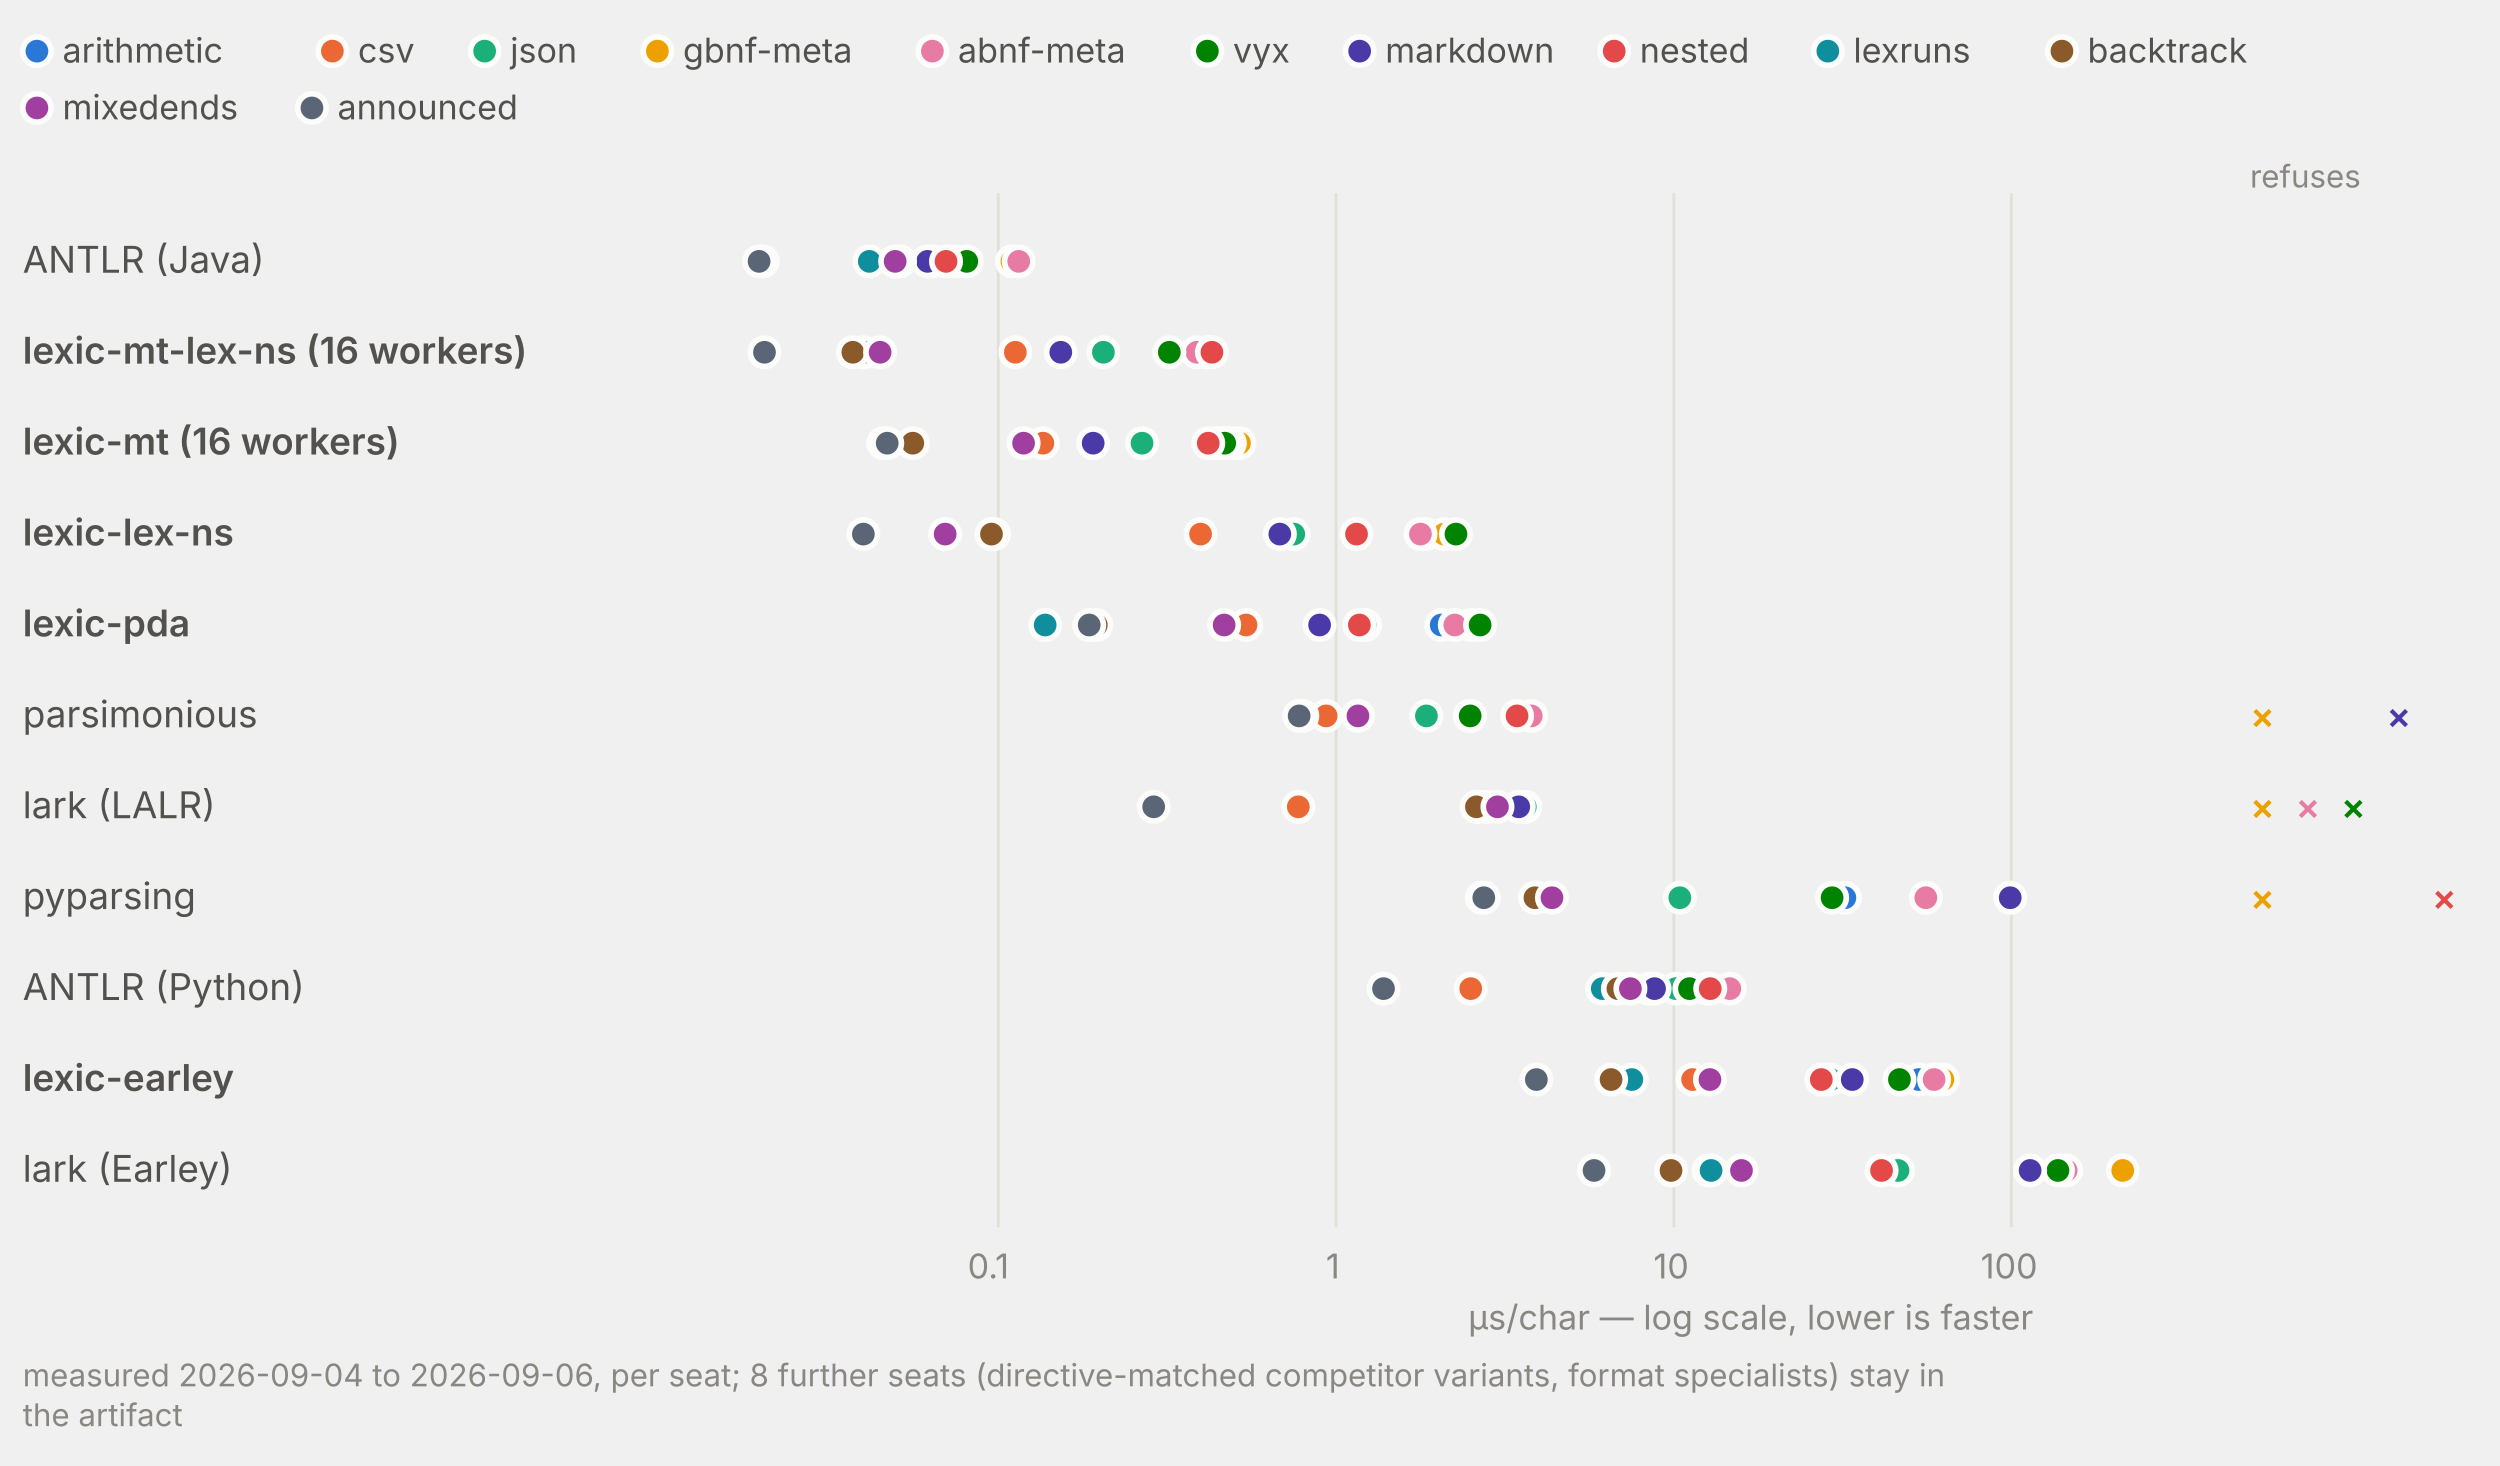
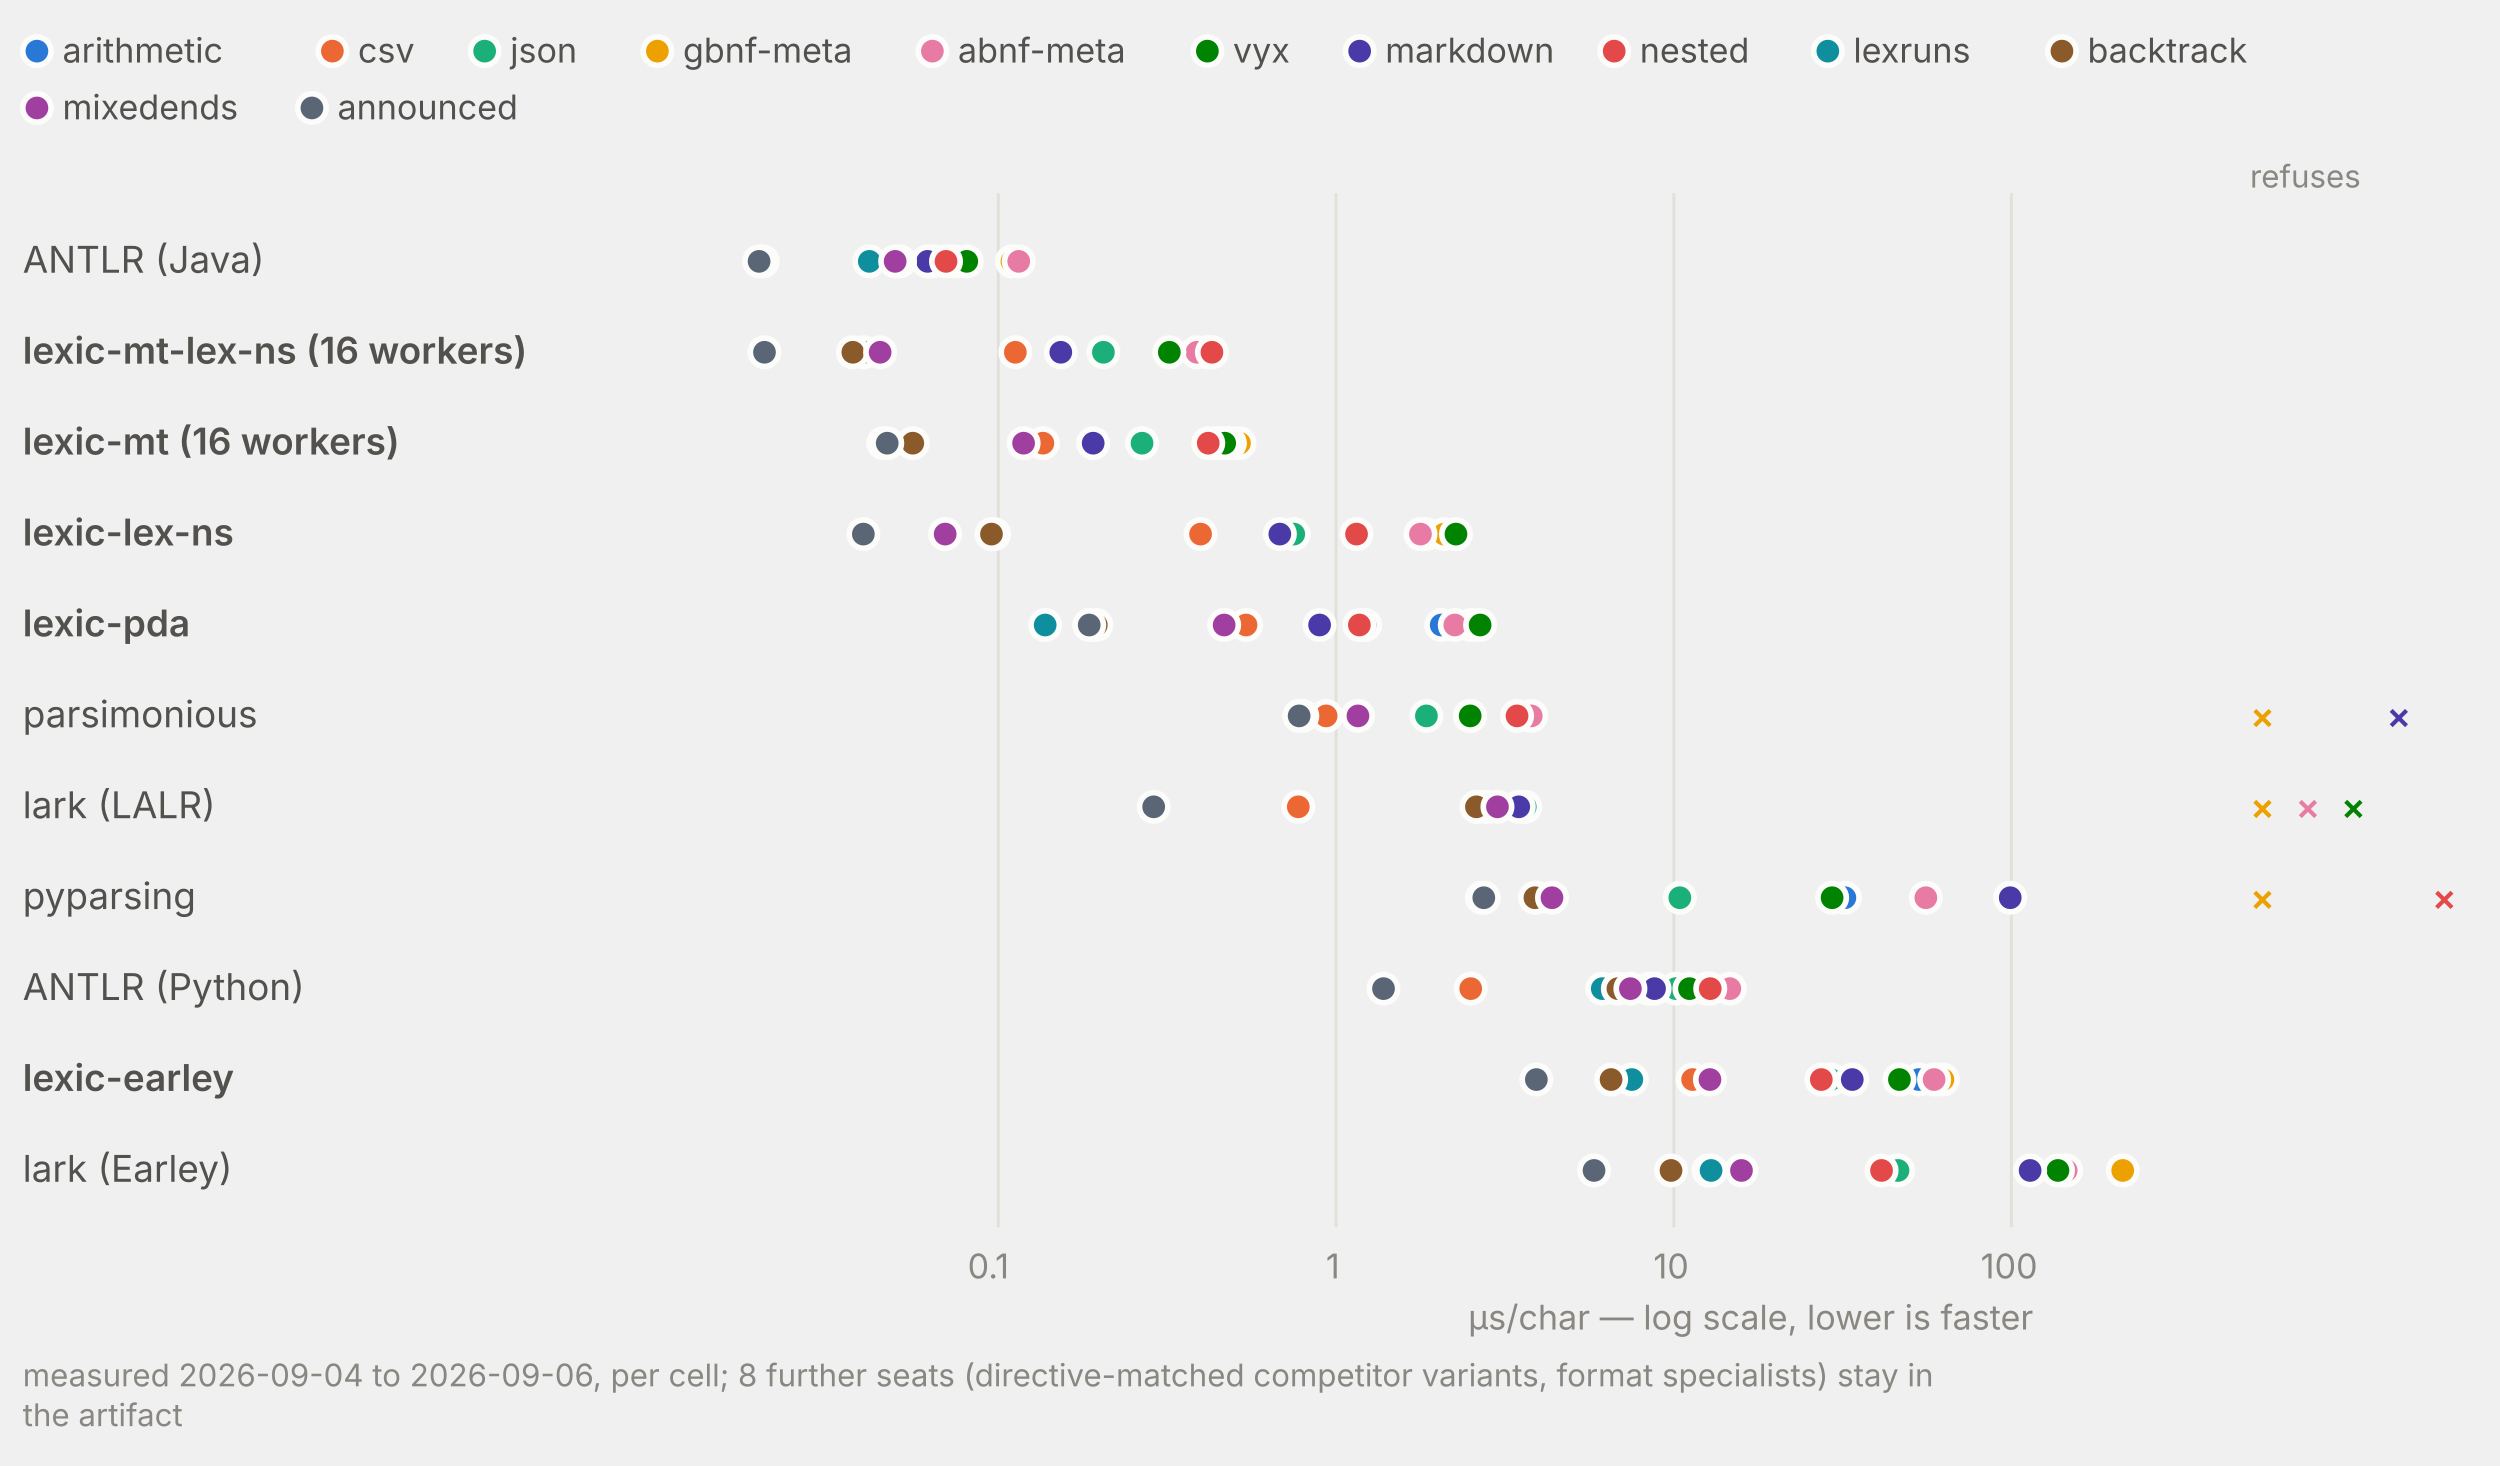
<svg xmlns="http://www.w3.org/2000/svg" viewBox="0 0 880 516" width="880" height="516" role="img" aria-label="Parse speed per engine and grammar, log µs/char">
  <style>
text{font-family:system-ui,-apple-system,'Segoe UI',sans-serif;fill:#52514e}
.p{fill:#0b0b0b}.m{fill:#898781}.b{font-weight:600}
.gl{stroke:#e1e0d9}.ax{stroke:#c3c2b7}
circle{stroke:#fcfcfb;stroke-width:2}
.c0{fill:#2a78d6}.c1{fill:#eb6834}.c2{fill:#1baf7a}.c3{fill:#eda100}
.c4{fill:#e87ba4}.c5{fill:#008300}.c6{fill:#4a3aa7}.c7{fill:#e34948}
.c8{fill:#0f8f9e}.c9{fill:#8a5a2b}.c10{fill:#a03fa0}.c11{fill:#5a6675}
@media(prefers-color-scheme:dark){
text{fill:#c3c2b7}
.p{fill:#ffffff}
.gl{stroke:#2c2c2a}.ax{stroke:#383835}
circle{stroke:#1a1a19}
.c0{fill:#3987e5}.c1{fill:#d95926}.c2{fill:#199e70}.c3{fill:#c98500}
.c4{fill:#d55181}.c5{fill:#2e9e2e}.c6{fill:#9085e9}.c7{fill:#e66767}
.c8{fill:#21a7b8}.c9{fill:#b78655}.c10{fill:#c46fc4}.c11{fill:#96a3b3}
}
</style>
  <circle cx="13.0" cy="18.0" r="5" class="c0" />
  <text x="22.0" y="22.0" font-size="12">arithmetic</text>
  <circle cx="117.0" cy="18.0" r="5" class="c1" />
  <text x="126.0" y="22.0" font-size="12">csv</text>
  <circle cx="170.6" cy="18.0" r="5" class="c2" />
  <text x="179.6" y="22.0" font-size="12">json</text>
  <circle cx="231.4" cy="18.0" r="5" class="c3" />
  <text x="240.4" y="22.0" font-size="12">gbnf-meta</text>
  <circle cx="328.2" cy="18.0" r="5" class="c4" />
  <text x="337.2" y="22.0" font-size="12">abnf-meta</text>
  <circle cx="425.0" cy="18.0" r="5" class="c5" />
  <text x="434.0" y="22.0" font-size="12">vyx</text>
  <circle cx="478.6" cy="18.0" r="5" class="c6" />
  <text x="487.6" y="22.0" font-size="12">markdown</text>
  <circle cx="568.2" cy="18.0" r="5" class="c7" />
  <text x="577.2" y="22.0" font-size="12">nested</text>
  <circle cx="643.4" cy="18.0" r="5" class="c8" />
  <text x="652.4" y="22.0" font-size="12">lexruns</text>
  <circle cx="725.8" cy="18.0" r="5" class="c9" />
  <text x="734.8" y="22.0" font-size="12">backtrack</text>
  <circle cx="13.0" cy="38.0" r="5" class="c10" />
  <text x="22.0" y="42.0" font-size="12">mixedends</text>
  <circle cx="109.8" cy="38.0" r="5" class="c11" />
  <text x="118.8" y="42.0" font-size="12">announced</text>
  <line x1="351.4" y1="68.0" x2="351.4" y2="432.0" class="gl" stroke-width="1" />
  <text x="340.6" y="450.0" font-size="12" class="m">0.1</text>
  <line x1="470.3" y1="68.0" x2="470.3" y2="432.0" class="gl" stroke-width="1" />
  <text x="466.7" y="450.0" font-size="12" class="m">1</text>
  <line x1="589.2" y1="68.0" x2="589.2" y2="432.0" class="gl" stroke-width="1" />
  <text x="582.0" y="450.0" font-size="12" class="m">10</text>
  <line x1="708.0" y1="68.0" x2="708.0" y2="432.0" class="gl" stroke-width="1" />
  <text x="697.2" y="450.0" font-size="12" class="m">100</text>
  <text x="516.8" y="468.0" font-size="12" class="m">µs/char — log scale, lower is faster</text>
  <text x="792.0" y="66.0" font-size="11" class="m">refuses</text>
  <text x="8.0" y="96.0" font-size="13">ANTLR (Java)</text>
  <circle cx="328.2" cy="92.0" r="5" class="c0" />
  <circle cx="268.5" cy="92.0" r="5" class="c1" />
  <circle cx="336.1" cy="92.0" r="5" class="c2" />
  <circle cx="356.2" cy="92.0" r="5" class="c3" />
  <circle cx="358.6" cy="92.0" r="5" class="c4" />
  <circle cx="340.3" cy="92.0" r="5" class="c5" />
  <circle cx="326.5" cy="92.0" r="5" class="c6" />
  <circle cx="333.0" cy="92.0" r="5" class="c7" />
  <circle cx="306.0" cy="92.0" r="5" class="c8" />
  <circle cx="316.8" cy="92.0" r="5" class="c9" />
  <circle cx="315.1" cy="92.0" r="5" class="c10" />
  <circle cx="267.2" cy="92.0" r="5" class="c11" />
  <text x="8.0" y="128.0" font-size="13" class="b">lexic-mt-lex-ns (16 workers)</text>
  <circle cx="425.1" cy="124.0" r="5" class="c0" />
  <circle cx="357.4" cy="124.0" r="5" class="c1" />
  <circle cx="388.4" cy="124.0" r="5" class="c2" />
  <circle cx="425.2" cy="124.0" r="5" class="c3" />
  <circle cx="421.3" cy="124.0" r="5" class="c4" />
  <circle cx="411.6" cy="124.0" r="5" class="c5" />
  <circle cx="373.4" cy="124.0" r="5" class="c6" />
  <circle cx="426.6" cy="124.0" r="5" class="c7" />
  <circle cx="304.0" cy="124.0" r="5" class="c8" />
  <circle cx="300.2" cy="124.0" r="5" class="c9" />
  <circle cx="309.8" cy="124.0" r="5" class="c10" />
  <circle cx="269.1" cy="124.0" r="5" class="c11" />
  <text x="8.0" y="160.0" font-size="13" class="b">lexic-mt (16 workers)</text>
  <circle cx="428.3" cy="156.0" r="5" class="c0" />
  <circle cx="367.1" cy="156.0" r="5" class="c1" />
  <circle cx="402.0" cy="156.0" r="5" class="c2" />
  <circle cx="436.3" cy="156.0" r="5" class="c3" />
  <circle cx="432.9" cy="156.0" r="5" class="c4" />
  <circle cx="431.1" cy="156.0" r="5" class="c5" />
  <circle cx="384.8" cy="156.0" r="5" class="c6" />
  <circle cx="425.3" cy="156.0" r="5" class="c7" />
  <circle cx="310.9" cy="156.0" r="5" class="c8" />
  <circle cx="321.3" cy="156.0" r="5" class="c9" />
  <circle cx="360.3" cy="156.0" r="5" class="c10" />
  <circle cx="312.3" cy="156.0" r="5" class="c11" />
  <text x="8.0" y="192.0" font-size="13" class="b">lexic-lex-ns</text>
  <circle cx="501.8" cy="188.0" r="5" class="c0" />
  <circle cx="422.6" cy="188.0" r="5" class="c1" />
  <circle cx="455.4" cy="188.0" r="5" class="c2" />
  <circle cx="508.3" cy="188.0" r="5" class="c3" />
  <circle cx="500.0" cy="188.0" r="5" class="c4" />
  <circle cx="512.5" cy="188.0" r="5" class="c5" />
  <circle cx="450.5" cy="188.0" r="5" class="c6" />
  <circle cx="477.5" cy="188.0" r="5" class="c7" />
  <circle cx="349.9" cy="188.0" r="5" class="c8" />
  <circle cx="349.0" cy="188.0" r="5" class="c9" />
  <circle cx="332.7" cy="188.0" r="5" class="c10" />
  <circle cx="303.9" cy="188.0" r="5" class="c11" />
  <text x="8.0" y="224.0" font-size="13" class="b">lexic-pda</text>
  <circle cx="507.3" cy="220.0" r="5" class="c0" />
  <circle cx="438.6" cy="220.0" r="5" class="c1" />
  <circle cx="480.5" cy="220.0" r="5" class="c2" />
  <circle cx="517.8" cy="220.0" r="5" class="c3" />
  <circle cx="512.1" cy="220.0" r="5" class="c4" />
  <circle cx="521.0" cy="220.0" r="5" class="c5" />
  <circle cx="464.5" cy="220.0" r="5" class="c6" />
  <circle cx="478.5" cy="220.0" r="5" class="c7" />
  <circle cx="367.9" cy="220.0" r="5" class="c8" />
  <circle cx="385.9" cy="220.0" r="5" class="c9" />
  <circle cx="430.9" cy="220.0" r="5" class="c10" />
  <circle cx="383.4" cy="220.0" r="5" class="c11" />
  <text x="8.0" y="256.0" font-size="13">parsimonious</text>
  <circle cx="517.4" cy="252.0" r="5" class="c0" />
  <circle cx="466.8" cy="252.0" r="5" class="c1" />
  <circle cx="502.1" cy="252.0" r="5" class="c2" />
  <text x="792.0" y="256.5" font-size="13" class="c3 b">×</text>
  <circle cx="539.0" cy="252.0" r="5" class="c4" />
  <circle cx="517.5" cy="252.0" r="5" class="c5" />
  <text x="840.0" y="256.5" font-size="13" class="c6 b">×</text>
  <circle cx="534.0" cy="252.0" r="5" class="c7" />
  <circle cx="458.1" cy="252.0" r="5" class="c8" />
  <circle cx="458.4" cy="252.0" r="5" class="c9" />
  <circle cx="478.0" cy="252.0" r="5" class="c10" />
  <circle cx="457.3" cy="252.0" r="5" class="c11" />
  <text x="8.0" y="288.0" font-size="13">lark (LALR)</text>
  <circle cx="523.4" cy="284.0" r="5" class="c0" />
  <circle cx="457.0" cy="284.0" r="5" class="c1" />
  <circle cx="536.9" cy="284.0" r="5" class="c2" />
  <text x="792.0" y="288.5" font-size="13" class="c3 b">×</text>
  <text x="808.0" y="288.5" font-size="13" class="c4 b">×</text>
  <text x="824.0" y="288.5" font-size="13" class="c5 b">×</text>
  <circle cx="534.6" cy="284.0" r="5" class="c6" />
  <circle cx="523.4" cy="284.0" r="5" class="c7" />
  <circle cx="520.1" cy="284.0" r="5" class="c8" />
  <circle cx="519.7" cy="284.0" r="5" class="c9" />
  <circle cx="527.1" cy="284.0" r="5" class="c10" />
  <circle cx="406.1" cy="284.0" r="5" class="c11" />
  <text x="8.0" y="320.0" font-size="13">pyparsing</text>
  <circle cx="649.4" cy="316.0" r="5" class="c0" />
  <circle cx="540.8" cy="316.0" r="5" class="c1" />
  <circle cx="591.3" cy="316.0" r="5" class="c2" />
  <text x="792.0" y="320.5" font-size="13" class="c3 b">×</text>
  <circle cx="677.9" cy="316.0" r="5" class="c4" />
  <circle cx="644.9" cy="316.0" r="5" class="c5" />
  <circle cx="707.6" cy="316.0" r="5" class="c6" />
  <text x="856.0" y="320.5" font-size="13" class="c7 b">×</text>
  <circle cx="521.6" cy="316.0" r="5" class="c8" />
  <circle cx="540.3" cy="316.0" r="5" class="c9" />
  <circle cx="546.3" cy="316.0" r="5" class="c10" />
  <circle cx="522.3" cy="316.0" r="5" class="c11" />
  <text x="8.0" y="352.0" font-size="13">ANTLR (Python)</text>
  <circle cx="580.4" cy="348.0" r="5" class="c0" />
  <circle cx="517.7" cy="348.0" r="5" class="c1" />
  <circle cx="589.9" cy="348.0" r="5" class="c2" />
  <circle cx="600.8" cy="348.0" r="5" class="c3" />
  <circle cx="608.9" cy="348.0" r="5" class="c4" />
  <circle cx="594.7" cy="348.0" r="5" class="c5" />
  <circle cx="582.4" cy="348.0" r="5" class="c6" />
  <circle cx="602.0" cy="348.0" r="5" class="c7" />
  <circle cx="564.0" cy="348.0" r="5" class="c8" />
  <circle cx="569.5" cy="348.0" r="5" class="c9" />
  <circle cx="573.9" cy="348.0" r="5" class="c10" />
  <circle cx="487.0" cy="348.0" r="5" class="c11" />
  <text x="8.0" y="384.0" font-size="13" class="b">lexic-earley</text>
  <circle cx="675.4" cy="380.0" r="5" class="c0" />
  <circle cx="595.8" cy="380.0" r="5" class="c1" />
  <circle cx="644.4" cy="380.0" r="5" class="c2" />
  <circle cx="683.9" cy="380.0" r="5" class="c3" />
  <circle cx="680.8" cy="380.0" r="5" class="c4" />
  <circle cx="668.6" cy="380.0" r="5" class="c5" />
  <circle cx="652.0" cy="380.0" r="5" class="c6" />
  <circle cx="641.1" cy="380.0" r="5" class="c7" />
  <circle cx="574.4" cy="380.0" r="5" class="c8" />
  <circle cx="567.1" cy="380.0" r="5" class="c9" />
  <circle cx="601.9" cy="380.0" r="5" class="c10" />
  <circle cx="540.8" cy="380.0" r="5" class="c11" />
  <text x="8.0" y="416.0" font-size="13">lark (Earley)</text>
  <circle cx="667.8" cy="412.0" r="5" class="c0" />
  <circle cx="601.4" cy="412.0" r="5" class="c1" />
  <circle cx="668.1" cy="412.0" r="5" class="c2" />
  <circle cx="747.2" cy="412.0" r="5" class="c3" />
  <circle cx="727.3" cy="412.0" r="5" class="c4" />
  <circle cx="724.4" cy="412.0" r="5" class="c5" />
  <circle cx="714.6" cy="412.0" r="5" class="c6" />
  <circle cx="662.3" cy="412.0" r="5" class="c7" />
  <circle cx="602.3" cy="412.0" r="5" class="c8" />
  <circle cx="588.2" cy="412.0" r="5" class="c9" />
  <circle cx="613.0" cy="412.0" r="5" class="c10" />
  <circle cx="561.1" cy="412.0" r="5" class="c11" />
-   <text x="8.0" y="488.0" font-size="11" class="m">measured 2026-09-04 to 2026-09-06, per seat; 8 further seats (directive-matched competitor variants, format specialists) stay in</text>
+   <text x="8.0" y="488.0" font-size="11" class="m">measured 2026-09-04 to 2026-09-06, per cell; 8 further seats (directive-matched competitor variants, format specialists) stay in</text>
  <text x="8.0" y="502.0" font-size="11" class="m">the artifact</text>
</svg>
